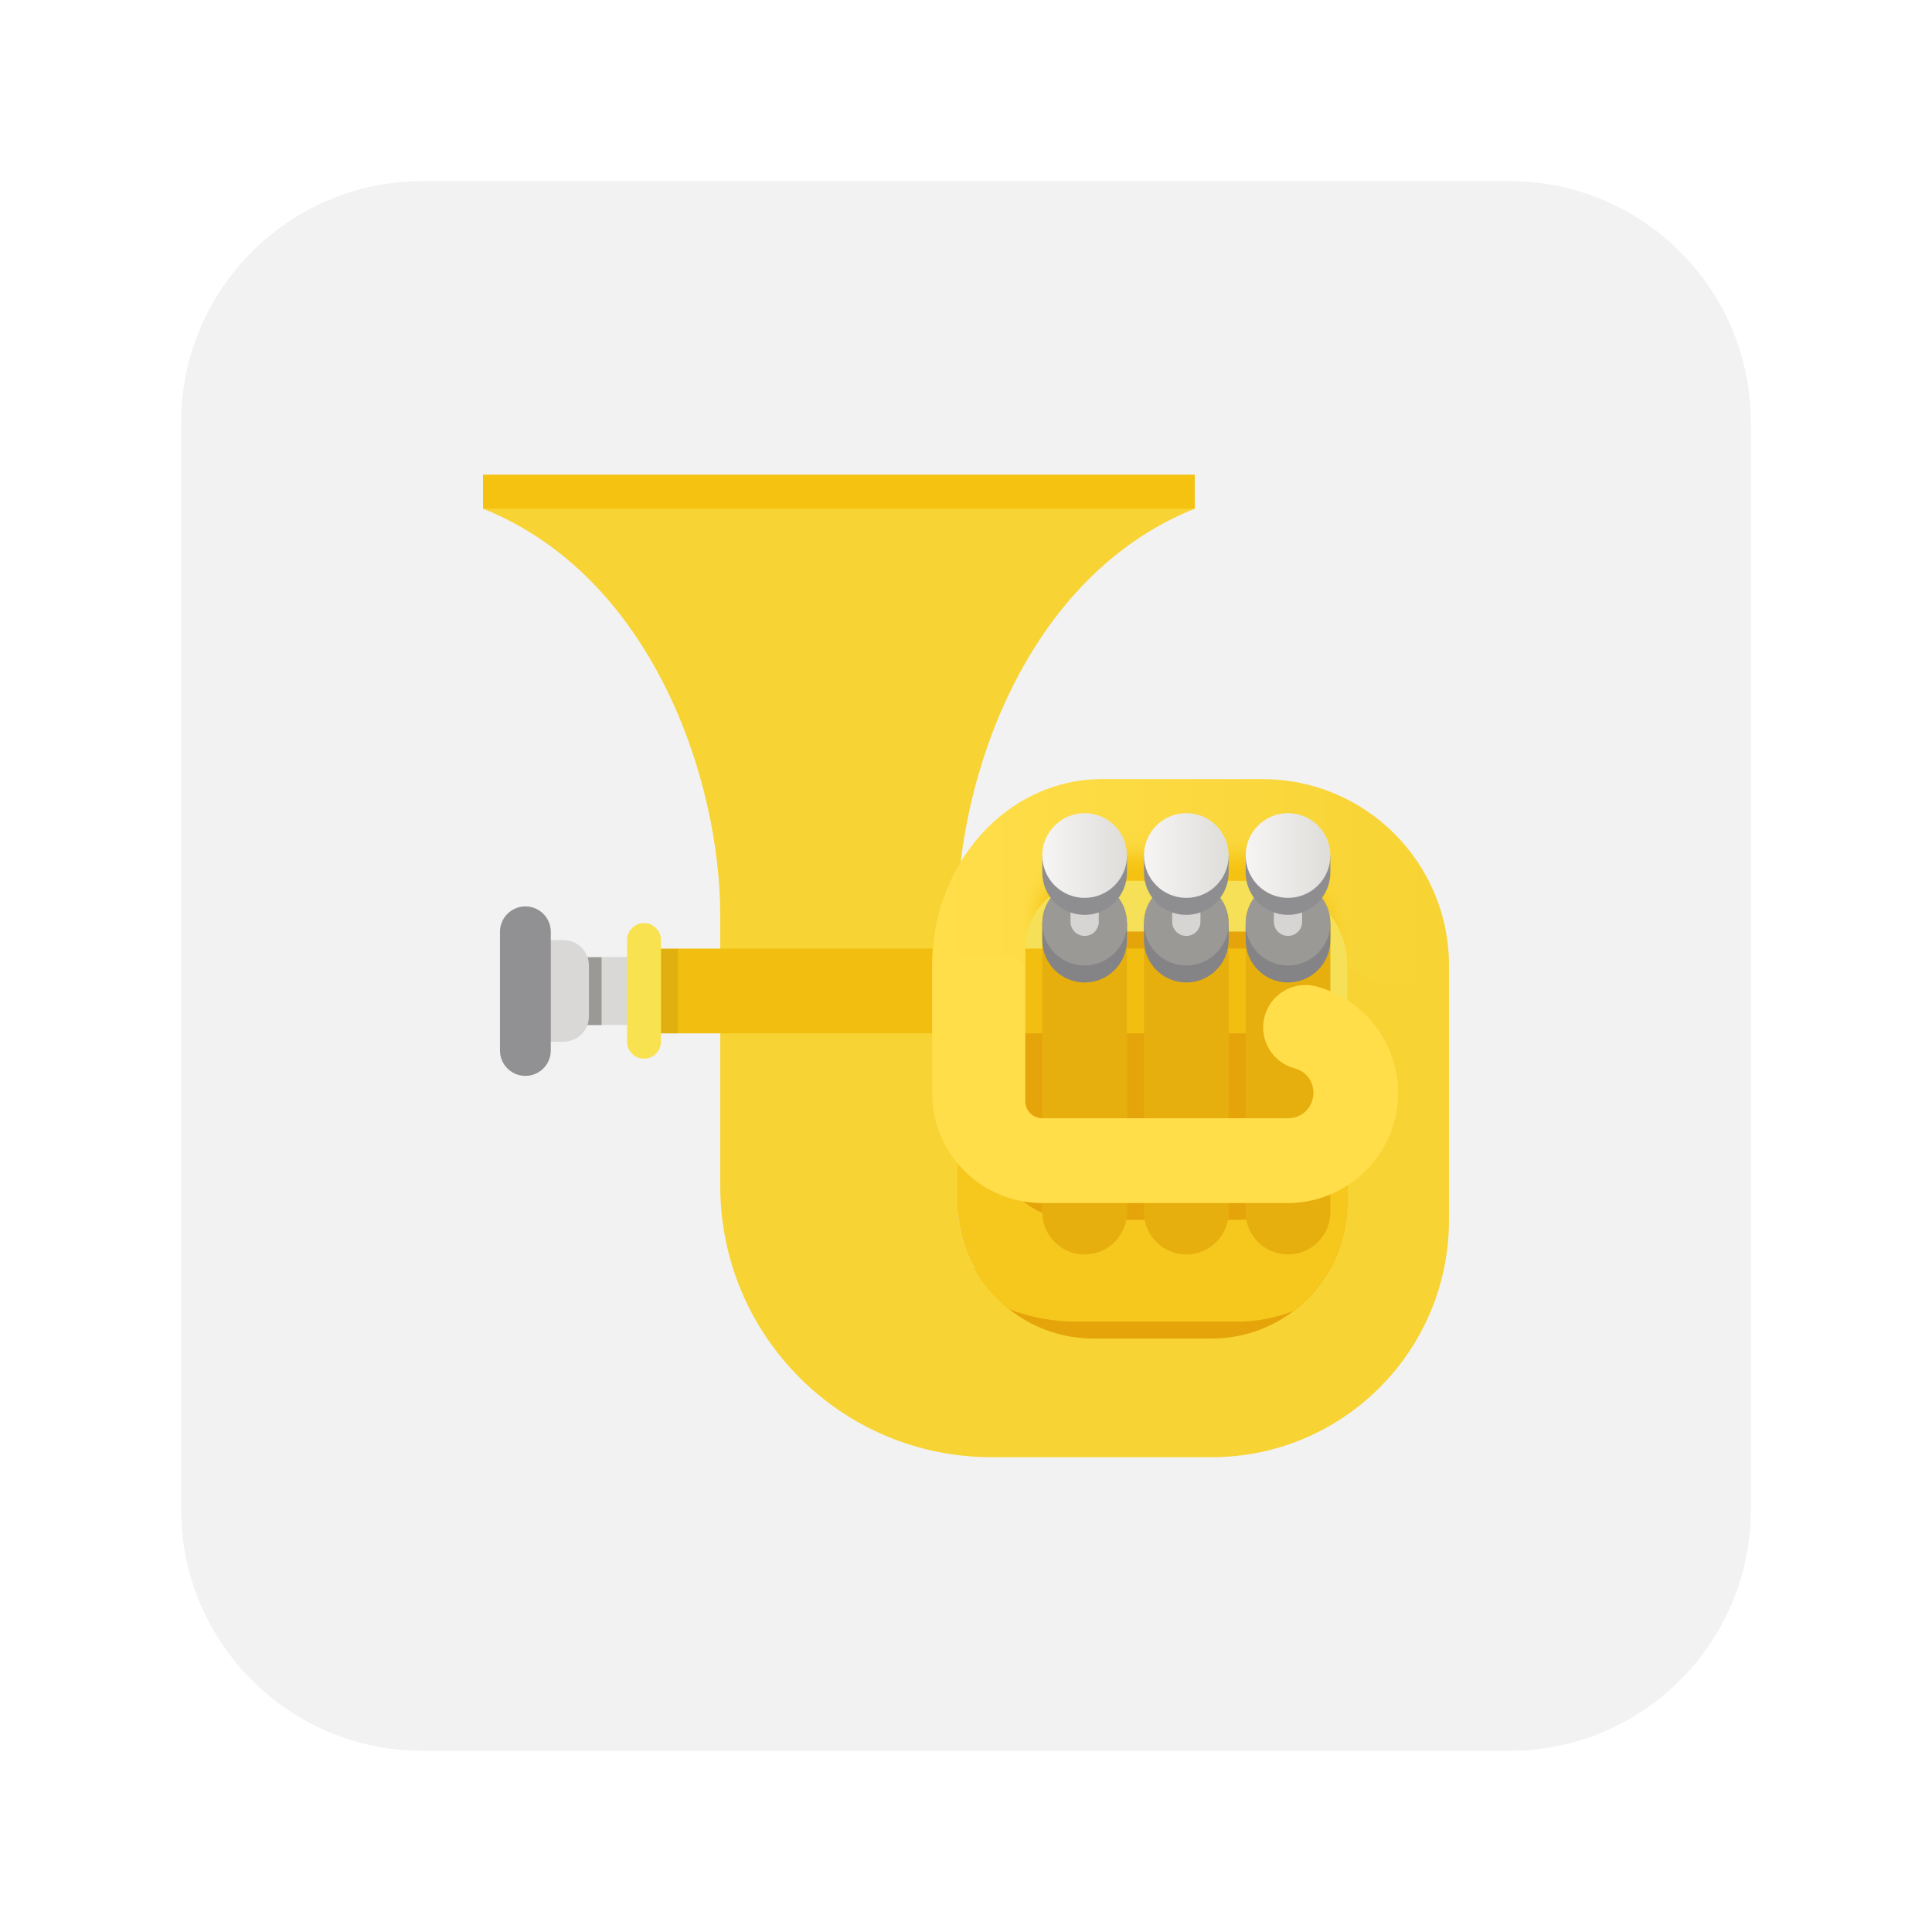
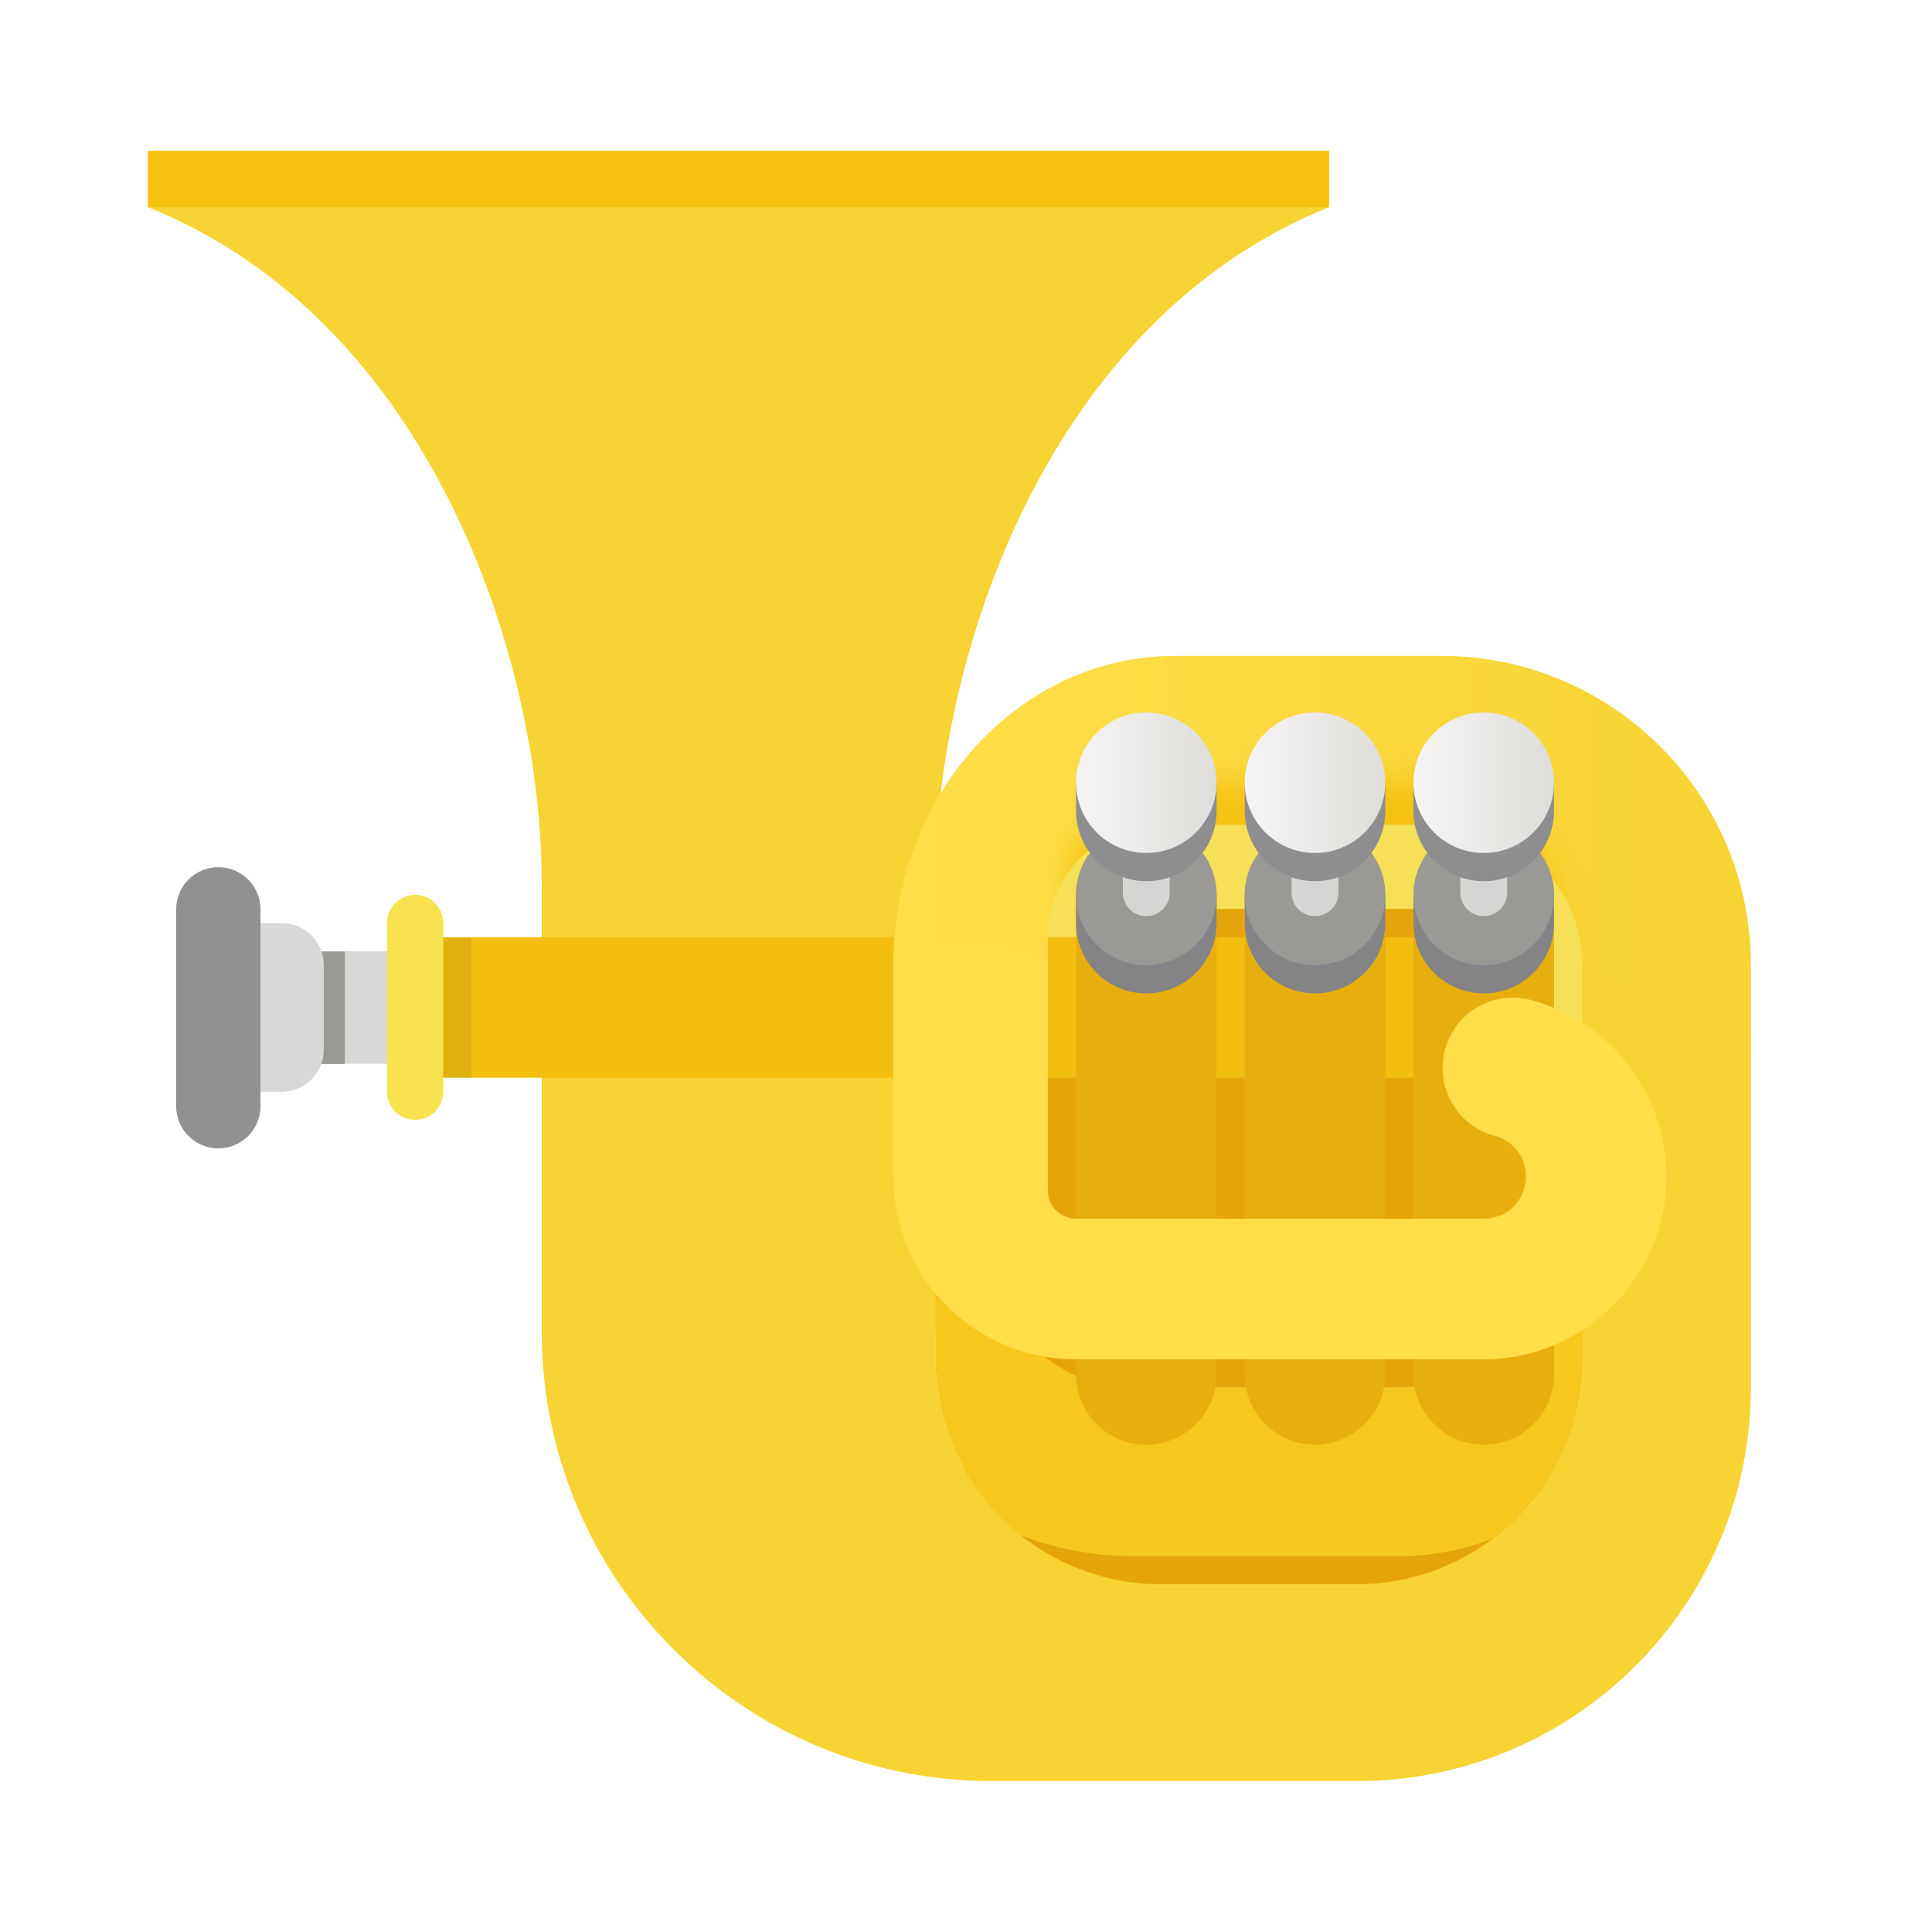
<svg xmlns="http://www.w3.org/2000/svg" xmlns:xlink="http://www.w3.org/1999/xlink" width="64" height="64" enable-background="new" version="1.0" viewBox="0 0 64 64">
  <defs>
    <linearGradient id="linearGradient472486">
      <stop stop-color="#f6f5f4" offset="0" />
      <stop stop-color="#deddda" offset="1" />
    </linearGradient>
    <clipPath id="clipPath539312-4">
      <path d="m77 212c-11.046 0-20 9.85-20 22h11v-2a8 8 0 0 1 2.344-5.656 8 8 0 0 1 5.656-2.344v0.07a9 9 0 0 1 0.127-0.021c0.288-0.03 0.578-0.049 0.873-0.049h19c5.523 0 10 4.477 10 10 3.299 3 7.982 2.979 12 0 0-12.15-9.85-22-22-22z" fill="#ffa348" />
    </clipPath>
    <filter id="filter539308-1" x="-.194" y="-.233" width="1.388" height="1.466" color-interpolation-filters="sRGB">
      <feGaussianBlur stdDeviation="1.077" />
    </filter>
-     <linearGradient id="linearGradient528508-6" x1="70" x2="80" y1="228" y2="228" gradientTransform="matrix(.2807 0 0 .2807 13.614 120.34)" gradientUnits="userSpaceOnUse" xlink:href="#linearGradient472486" />
-     <linearGradient id="linearGradient7938" x1="70" x2="80" y1="228" y2="228" gradientTransform="matrix(.2807 0 0 .2807 6.8772 120.34)" gradientUnits="userSpaceOnUse" xlink:href="#linearGradient472486" />
-     <linearGradient id="linearGradient7948" x1="70" x2="80" y1="228" y2="228" gradientTransform="matrix(.2807 0 0 .2807 10.246 120.34)" gradientUnits="userSpaceOnUse" xlink:href="#linearGradient472486" />
-     <linearGradient id="linearGradient6" x1="22.877" x2="40" y1="185.21" y2="185.21" gradientUnits="userSpaceOnUse">
+     <linearGradient id="linearGradient528508-6" x1="70" x2="80" y1="228" y2="228" gradientTransform="matrix(.2807 0 0 .2807 21.614 -35.66)" gradientUnits="userSpaceOnUse" xlink:href="#linearGradient472486" />
+     <linearGradient id="linearGradient7938" x1="70" x2="80" y1="228" y2="228" gradientTransform="matrix(.2807 0 0 .2807 14.877 -35.66)" gradientUnits="userSpaceOnUse" xlink:href="#linearGradient472486" />
+     <linearGradient id="linearGradient7948" x1="70" x2="80" y1="228" y2="228" gradientTransform="matrix(.2807 0 0 .2807 18.246 -35.66)" gradientUnits="userSpaceOnUse" xlink:href="#linearGradient472486" />
+     <linearGradient id="linearGradient6" x1="22.877" x2="40" y1="185.21" y2="185.21" gradientTransform="translate(8,-156)" gradientUnits="userSpaceOnUse">
      <stop stop-color="#ffde4a" offset="0" />
      <stop stop-color="#f7d333" offset="1" />
    </linearGradient>
  </defs>
-   <rect x="6" y="6" width="52" height="52" rx="8" ry="8" fill="#f2f2f2" stroke-linecap="round" stroke-linejoin="round" stroke-width="13.255" style="paint-order:markers fill stroke" />
-   <g transform="translate(8,-156)">
-     <rect id="hicolor" x="9.2651e-8" y="172" width="128" height="128" enable-background="accumulate" fill-opacity="0" />
-     <path d="m31.579 172.85c-5.614 2.246-7.86 8.982-7.86 13.474-0.947 2.339-6.878 2.22-7.86 0 0-4.491-2.246-11.228-7.86-13.474v-1.123h23.579z" enable-background="new" fill="#f7d333" />
-     <rect transform="rotate(-90)" x="-172.85" y="8" width="1.123" height="23.579" enable-background="new" fill="#f5c211" />
-     <rect x="24.281" y="182.37" width="13.474" height="18.526" rx="2.807" ry="2.807" enable-background="new" fill="#e5a50a" stroke-width=".07" />
-     <path d="m32.982 196.41h-5.333v3.368h5.333zm2.525-2.807v0.561a2.246 2.246 0 0 1-0.656 1.588 2.246 2.246 0 0 1-1.588 0.658v-0.019a2.526 2.526 0 0 1-0.037 6e-3c-0.081 8e-3 -0.161 0.014-0.244 0.014-0.366 1.415-0.281 2.588 0 3.369 0.653 0 1.279-0.124 1.861-0.35a4.491 4.491 0 0 0 1.748-3.019c0.025-0.171 0.038-0.345 0.039-0.518v-2.289h-1.096zm-12.273-0.629c-0.585 7.3e-4 -1.196 0.211-1.76 0.629 0 0.256 0.017 0.508 0.047 0.756 0.995 0.157 1.827 0.465 2.197 0.928v0.842h0.016c0.063 0.991 0.452 1.934 1.107 2.68 0.179 0.205 0.376 0.39 0.586 0.557 0.69 0.266 1.437 0.414 2.221 0.414 0.281-1.339 0.384-2.169 0-3.369-1.55 0-2.807-1.256-2.807-2.807-0.463-0.421-1.022-0.63-1.607-0.629z" fill="#f6c81d" />
-     <path d="m33.825 183.5c-0.281 1.339-0.384 2.168 0 3.368 1.55 0 2.246 1.257 2.246 2.807 0.926 0.842 2.802 0.836 3.93 0 0-3.411-2.765-6.175-6.175-6.175z" fill="#f5e057" />
-     <path d="m28.491 183.5c-3.1 0-5.614 2.765-5.614 6.175h3.088v-0.561a2.246 2.246 0 0 1 0.658-1.588 2.246 2.246 0 0 1 1.588-0.658v0.02a2.526 2.526 0 0 1 0.036-6e-3c0.081-8e-3 0.162-0.014 0.245-0.014 0.366-1.415 0.281-2.587 0-3.368z" fill="#f5e057" />
-     <path d="m28.491 186.86h5.333v-3.368h-5.333z" fill="#f5e057" />
-     <rect transform="matrix(0,1,1,0,0,0)" x="186.33" y="15.86" width="8.957" height="7.86" enable-background="new" fill="#f7d333" />
-     <path d="m34.463 190.23h-21.13v-2.807h21.13c2.045 1.126 0.557 1.923 0 2.807z" enable-background="new" fill="#f2bf10" />
-     <path d="m36.631 187.99v7.904c-0.001 0.173-0.014 0.346-0.039 0.518a4.491 4.491 0 0 1-4.451 3.93h-3.93c-1.291-3e-3 -2.518-0.561-3.369-1.531-0.655-0.746-1.044-1.689-1.107-2.68h-0.016v-0.842c-1.123-1.403-6.456-1.403-7.859 0 0 4.961 4.022 8.982 8.982 8.982h7.299a7.86 7.86 0 0 0 7.859-7.859v-8.422h-3.369z" enable-background="new" fill="#f7d333" />
-     <rect transform="scale(1,-1)" x="9.123" y="-189.95" width="4.491" height="2.246" enable-background="new" fill="#d9d8d6" stroke-width=".561" />
-     <rect transform="matrix(0,1,1,0,0,0)" x="187.71" y="11.368" width="2.246" height=".561" enable-background="new" fill="#9a9996" />
-     <rect transform="scale(-1)" x="-11.509" y="-190.51" width="2.386" height="3.368" rx=".842" ry=".842" enable-background="new" fill="#d9d8d6" />
-     <rect transform="scale(-1)" x="-10.246" y="-191.64" width="1.684" height="5.614" rx=".842" ry=".842" enable-background="new" fill="#919092" />
-     <rect transform="matrix(0,1,1,0,0,0)" x="187.43" y="13.895" width="2.807" height=".561" enable-background="new" fill="#000000" fill-opacity=".08" />
-     <rect transform="scale(1,-1)" x="12.772" y="-191.07" width="1.123" height="4.491" rx=".561" ry=".561" enable-background="new" fill="#f8e250" stroke-width=".561" />
-     <path d="m28.492 181.81c-3.1 0-5.615 2.763-5.615 6.174h3.088v-0.561a2.246 2.246 0 0 1 0.658-1.588 2.246 2.246 0 0 1 1.588-0.658v0.02a2.526 2.526 0 0 1 0.035-0.006c0.081-8e-3 0.163-0.014 0.246-0.014h5.332c1.55 0 2.807 1.256 2.807 2.807 0.926 0.842 2.241 0.836 3.369 0 0-3.411-2.765-6.174-6.176-6.174h-5.332z" fill="url(#linearGradient6)" />
-     <path transform="matrix(.2807 0 0 .2807 6.8772 122.3)" d="m79 224c-2.122 3.2e-4 -4.156 0.843-5.656 2.344-1.5 1.5-0.343 3.535-0.344 5.656v2l4 12c0.35 1.051 0.892 2 2 2h17c1.108 0 1.731-0.925 2-2l3-12c1.339-5.358-1.477-10-7-10h-14c-0.295 0-0.586 0.019-0.873 0.049-0.042 7e-3 -0.085 0.014-0.127 0.021z" clip-path="url(#clipPath539312-4)" fill="#f5c211" filter="url(#filter539308-1)" stroke="#f5c211" stroke-width="6" />
-     <rect x="26.526" y="185.18" width="2.807" height="12.376" rx="1.403" ry="1.403" enable-background="new" fill="#e6af0e" />
-     <path d="m27.93 185.74a1.403 1.403 0 0 0-1.284 0.842h-0.119v0.561a1.403 1.403 0 0 0 1.403 1.403 1.403 1.403 0 0 0 1.403-1.403v-0.561h-0.118a1.403 1.403 0 0 0-1.286-0.842z" fill="#848386" stroke-width=".07" />
-     <circle cx="27.93" cy="186.58" r="1.403" fill="#9a9996" stroke-width=".07" />
-     <rect x="27.462" y="185.32" width=".936" height="1.684" rx=".468" ry=".468" enable-background="new" fill="#d6d5d3" stroke-width=".561" />
-     <path d="m27.93 183.5a1.403 1.403 0 0 0-1.284 0.842h-0.119v0.561a1.403 1.403 0 0 0 1.403 1.403 1.403 1.403 0 0 0 1.403-1.403v-0.561h-0.118a1.403 1.403 0 0 0-1.286-0.842z" fill="#8e8d90" stroke-width=".07" />
-     <circle cx="27.93" cy="184.34" r="1.403" fill="url(#linearGradient7938)" stroke-width=".07" />
-     <rect x="29.895" y="185.18" width="2.807" height="12.376" rx="1.403" ry="1.403" enable-background="new" fill="#e6af0e" />
-     <path d="m31.298 185.74a1.403 1.403 0 0 0-1.284 0.842h-0.119v0.561a1.403 1.403 0 0 0 1.403 1.403 1.403 1.403 0 0 0 1.403-1.403v-0.561h-0.118a1.403 1.403 0 0 0-1.286-0.842z" fill="#848386" stroke-width=".07" />
-     <circle cx="31.298" cy="186.58" r="1.403" fill="#9a9996" stroke-width=".07" />
-     <rect x="30.83" y="185.32" width=".936" height="1.684" rx=".468" ry=".468" enable-background="new" fill="#d6d5d3" stroke-width=".561" />
-     <path d="m31.298 183.5a1.403 1.403 0 0 0-1.284 0.842h-0.119v0.561a1.403 1.403 0 0 0 1.403 1.403 1.403 1.403 0 0 0 1.403-1.403v-0.561h-0.118a1.403 1.403 0 0 0-1.286-0.842z" fill="#8e8d90" stroke-width=".07" />
-     <circle cx="31.298" cy="184.34" r="1.403" fill="url(#linearGradient7948)" stroke-width=".07" />
-     <rect x="33.263" y="185.18" width="2.807" height="12.376" rx="1.403" ry="1.403" enable-background="new" fill="#e6af0e" />
-     <path d="m34.667 185.74a1.403 1.403 0 0 0-1.284 0.842h-0.119v0.561a1.403 1.403 0 0 0 1.403 1.403 1.403 1.403 0 0 0 1.403-1.403v-0.561h-0.118a1.403 1.403 0 0 0-1.286-0.842z" fill="#848386" stroke-width=".07" />
-     <circle cx="34.667" cy="186.58" r="1.403" fill="#9a9996" stroke-width=".07" />
-     <rect x="34.199" y="185.32" width=".936" height="1.684" rx=".468" ry=".468" enable-background="new" fill="#d6d5d3" stroke-width=".561" />
-     <path d="m34.667 183.5a1.403 1.403 0 0 0-1.284 0.842h-0.119v0.561a1.403 1.403 0 0 0 1.403 1.403 1.403 1.403 0 0 0 1.403-1.403v-0.561h-0.118a1.403 1.403 0 0 0-1.286-0.842z" fill="#8e8d90" stroke-width=".07" />
-     <circle cx="34.667" cy="184.34" r="1.403" fill="url(#linearGradient528508-6)" stroke-width=".07" />
-     <path d="m24.445 187.61c-0.624 0-1.256 0.126-1.568 0.381v4.211c-1.45e-4 0.968 0.384 1.898 1.068 2.582 0.684 0.684 1.612 1.069 2.58 1.068h8.141c1.82 0 3.381-1.369 3.619-3.174 0.238-1.805-0.915-3.529-2.674-4a1.403 1.403 0 0 0-1.719 0.992 1.403 1.403 0 0 0 0.992 1.719c0.419 0.112 0.674 0.494 0.617 0.924-0.057 0.43-0.403 0.73-0.836 0.73h-8.141c-0.149-2e-5 -0.291-0.059-0.396-0.164-0.105-0.105-0.164-0.248-0.164-0.396v-4.492c-0.281-0.255-0.896-0.381-1.52-0.381z" enable-background="new" fill="#ffde4a" stroke-width=".07" />
+   <g transform="matrix(1.6593 0 0 1.6593 -21.646 -21.096)">
+     <path d="m39.579 16.85c-5.614 2.246-7.86 8.982-7.86 13.474-0.947 2.339-6.878 2.22-7.86 0 0-4.491-2.246-11.228-7.86-13.474v-1.123h23.579z" enable-background="new" fill="#f7d333" />
+     <rect transform="rotate(-90)" x="-16.85" y="16" width="1.123" height="23.579" enable-background="new" fill="#f5c211" />
+     <rect x="32.281" y="26.37" width="13.474" height="18.526" rx="2.807" ry="2.807" enable-background="new" fill="#e5a50a" stroke-width=".07" />
+     <path d="m40.982 40.41h-5.333v3.368h5.333zm2.525-2.807v0.561a2.246 2.246 0 0 1-0.656 1.588 2.246 2.246 0 0 1-1.588 0.658v-0.019a2.526 2.526 0 0 1-0.037 6e-3c-0.081 8e-3 -0.161 0.014-0.244 0.014-0.366 1.415-0.281 2.588 0 3.369 0.653 0 1.279-0.124 1.861-0.35a4.491 4.491 0 0 0 1.748-3.019c0.025-0.171 0.038-0.345 0.039-0.518v-2.289h-1.096zm-12.273-0.629c-0.585 7.3e-4 -1.196 0.211-1.76 0.629 0 0.256 0.017 0.508 0.047 0.756 0.995 0.157 1.827 0.465 2.197 0.928v0.842h0.016c0.063 0.991 0.452 1.934 1.107 2.68 0.179 0.205 0.376 0.39 0.586 0.557 0.69 0.266 1.437 0.414 2.221 0.414 0.281-1.339 0.384-2.169 0-3.369-1.55 0-2.807-1.256-2.807-2.807-0.463-0.421-1.022-0.63-1.607-0.629z" fill="#f6c81d" />
+     <path d="m41.825 27.5c-0.281 1.339-0.384 2.168 0 3.368 1.55 0 2.246 1.257 2.246 2.807 0.926 0.842 2.802 0.836 3.93 0 0-3.411-2.765-6.175-6.175-6.175z" fill="#f5e057" />
+     <path d="m36.491 27.5c-3.1 0-5.614 2.765-5.614 6.175h3.088v-0.561a2.246 2.246 0 0 1 0.658-1.588 2.246 2.246 0 0 1 1.588-0.658v0.02a2.526 2.526 0 0 1 0.036-6e-3c0.081-8e-3 0.162-0.014 0.245-0.014 0.366-1.415 0.281-2.587 0-3.368z" fill="#f5e057" />
+     <path d="m36.491 30.86h5.333v-3.368h-5.333z" fill="#f5e057" />
+     <rect transform="matrix(0,1,1,0,0,0)" x="30.33" y="23.86" width="8.957" height="7.86" enable-background="new" fill="#f7d333" />
+     <path d="m42.463 34.23h-21.13v-2.807h21.13c2.045 1.126 0.557 1.923 0 2.807z" enable-background="new" fill="#f2bf10" />
+     <path d="m44.631 31.99v7.904c-0.001 0.173-0.014 0.346-0.039 0.518a4.491 4.491 0 0 1-4.451 3.93h-3.93c-1.291-3e-3 -2.518-0.561-3.369-1.531-0.655-0.746-1.044-1.689-1.107-2.68h-0.016v-0.842c-1.123-1.403-6.456-1.403-7.859 0 0 4.961 4.022 8.982 8.982 8.982h7.299a7.86 7.86 0 0 0 7.859-7.859v-8.422h-3.369z" enable-background="new" fill="#f7d333" />
+     <rect transform="scale(1,-1)" x="17.123" y="-33.95" width="4.491" height="2.246" enable-background="new" fill="#d9d8d6" stroke-width=".561" />
+     <rect transform="matrix(0,1,1,0,0,0)" x="31.71" y="19.368" width="2.246" height=".561" enable-background="new" fill="#9a9996" />
+     <rect transform="scale(-1)" x="-19.509" y="-34.51" width="2.386" height="3.368" rx=".842" ry=".842" enable-background="new" fill="#d9d8d6" />
+     <rect transform="scale(-1)" x="-18.246" y="-35.64" width="1.684" height="5.614" rx=".842" ry=".842" enable-background="new" fill="#919092" />
+     <rect transform="matrix(0,1,1,0,0,0)" x="31.43" y="21.895" width="2.807" height=".561" enable-background="new" fill="#000000" fill-opacity=".08" />
+     <rect transform="scale(1,-1)" x="20.772" y="-35.07" width="1.123" height="4.491" rx=".561" ry=".561" enable-background="new" fill="#f8e250" stroke-width=".561" />
+     <path d="m36.492 25.81c-3.1 0-5.615 2.763-5.615 6.174h3.088v-0.561a2.246 2.246 0 0 1 0.658-1.588 2.246 2.246 0 0 1 1.588-0.658v0.019a2.526 2.526 0 0 1 0.035-6e-3c0.081-8e-3 0.163-0.014 0.246-0.014h5.332c1.55 0 2.807 1.256 2.807 2.807 0.926 0.842 2.241 0.836 3.369 0 0-3.411-2.765-6.174-6.176-6.174h-5.332z" fill="url(#linearGradient6)" />
+     <path transform="matrix(.2807 0 0 .2807 14.877 -33.7)" d="m79 224c-2.122 3.2e-4 -4.156 0.843-5.656 2.344-1.5 1.5-0.343 3.535-0.344 5.656v2l4 12c0.35 1.051 0.892 2 2 2h17c1.108 0 1.731-0.925 2-2l3-12c1.339-5.358-1.477-10-7-10h-14c-0.295 0-0.586 0.019-0.873 0.049-0.042 7e-3 -0.085 0.014-0.127 0.021z" clip-path="url(#clipPath539312-4)" fill="#f5c211" filter="url(#filter539308-1)" stroke="#f5c211" stroke-width="6" />
+     <rect x="34.526" y="29.18" width="2.807" height="12.376" rx="1.403" ry="1.403" enable-background="new" fill="#e6af0e" />
+     <path d="m35.93 29.74a1.403 1.403 0 0 0-1.284 0.842h-0.119v0.561a1.403 1.403 0 0 0 1.403 1.403 1.403 1.403 0 0 0 1.403-1.403v-0.561h-0.118a1.403 1.403 0 0 0-1.286-0.842z" fill="#848386" stroke-width=".07" />
+     <circle cx="35.93" cy="30.58" r="1.403" fill="#9a9996" stroke-width=".07" />
+     <rect x="35.462" y="29.32" width=".936" height="1.684" rx=".468" ry=".468" enable-background="new" fill="#d6d5d3" stroke-width=".561" />
+     <path d="m35.93 27.5a1.403 1.403 0 0 0-1.284 0.842h-0.119v0.561a1.403 1.403 0 0 0 1.403 1.403 1.403 1.403 0 0 0 1.403-1.403v-0.561h-0.118a1.403 1.403 0 0 0-1.286-0.842z" fill="#8e8d90" stroke-width=".07" />
+     <circle cx="35.93" cy="28.34" r="1.403" fill="url(#linearGradient7938)" stroke-width=".07" />
+     <rect x="37.895" y="29.18" width="2.807" height="12.376" rx="1.403" ry="1.403" enable-background="new" fill="#e6af0e" />
+     <path d="m39.298 29.74a1.403 1.403 0 0 0-1.284 0.842h-0.119v0.561a1.403 1.403 0 0 0 1.403 1.403 1.403 1.403 0 0 0 1.403-1.403v-0.561h-0.118a1.403 1.403 0 0 0-1.286-0.842z" fill="#848386" stroke-width=".07" />
+     <circle cx="39.298" cy="30.58" r="1.403" fill="#9a9996" stroke-width=".07" />
+     <rect x="38.83" y="29.32" width=".936" height="1.684" rx=".468" ry=".468" enable-background="new" fill="#d6d5d3" stroke-width=".561" />
+     <path d="m39.298 27.5a1.403 1.403 0 0 0-1.284 0.842h-0.119v0.561a1.403 1.403 0 0 0 1.403 1.403 1.403 1.403 0 0 0 1.403-1.403v-0.561h-0.118a1.403 1.403 0 0 0-1.286-0.842z" fill="#8e8d90" stroke-width=".07" />
+     <circle cx="39.298" cy="28.34" r="1.403" fill="url(#linearGradient7948)" stroke-width=".07" />
+     <rect x="41.263" y="29.18" width="2.807" height="12.376" rx="1.403" ry="1.403" enable-background="new" fill="#e6af0e" />
+     <path d="m42.667 29.74a1.403 1.403 0 0 0-1.284 0.842h-0.119v0.561a1.403 1.403 0 0 0 1.403 1.403 1.403 1.403 0 0 0 1.403-1.403v-0.561h-0.118a1.403 1.403 0 0 0-1.286-0.842z" fill="#848386" stroke-width=".07" />
+     <circle cx="42.667" cy="30.58" r="1.403" fill="#9a9996" stroke-width=".07" />
+     <rect x="42.199" y="29.32" width=".936" height="1.684" rx=".468" ry=".468" enable-background="new" fill="#d6d5d3" stroke-width=".561" />
+     <path d="m42.667 27.5a1.403 1.403 0 0 0-1.284 0.842h-0.119v0.561a1.403 1.403 0 0 0 1.403 1.403 1.403 1.403 0 0 0 1.403-1.403v-0.561h-0.118a1.403 1.403 0 0 0-1.286-0.842z" fill="#8e8d90" stroke-width=".07" />
+     <circle cx="42.667" cy="28.34" r="1.403" fill="url(#linearGradient528508-6)" stroke-width=".07" />
+     <path d="m32.445 31.61c-0.624 0-1.256 0.126-1.568 0.381v4.211c-1.45e-4 0.968 0.384 1.898 1.068 2.582 0.684 0.684 1.612 1.069 2.58 1.068h8.141c1.82 0 3.381-1.369 3.619-3.174 0.238-1.805-0.915-3.529-2.674-4a1.403 1.403 0 0 0-1.719 0.992 1.403 1.403 0 0 0 0.992 1.719c0.419 0.112 0.674 0.494 0.617 0.924-0.057 0.43-0.403 0.73-0.836 0.73h-8.141c-0.149-2e-5 -0.291-0.059-0.396-0.164-0.105-0.105-0.164-0.248-0.164-0.396v-4.492c-0.281-0.255-0.896-0.381-1.52-0.381z" enable-background="new" fill="#ffde4a" stroke-width=".07" />
  </g>
</svg>
